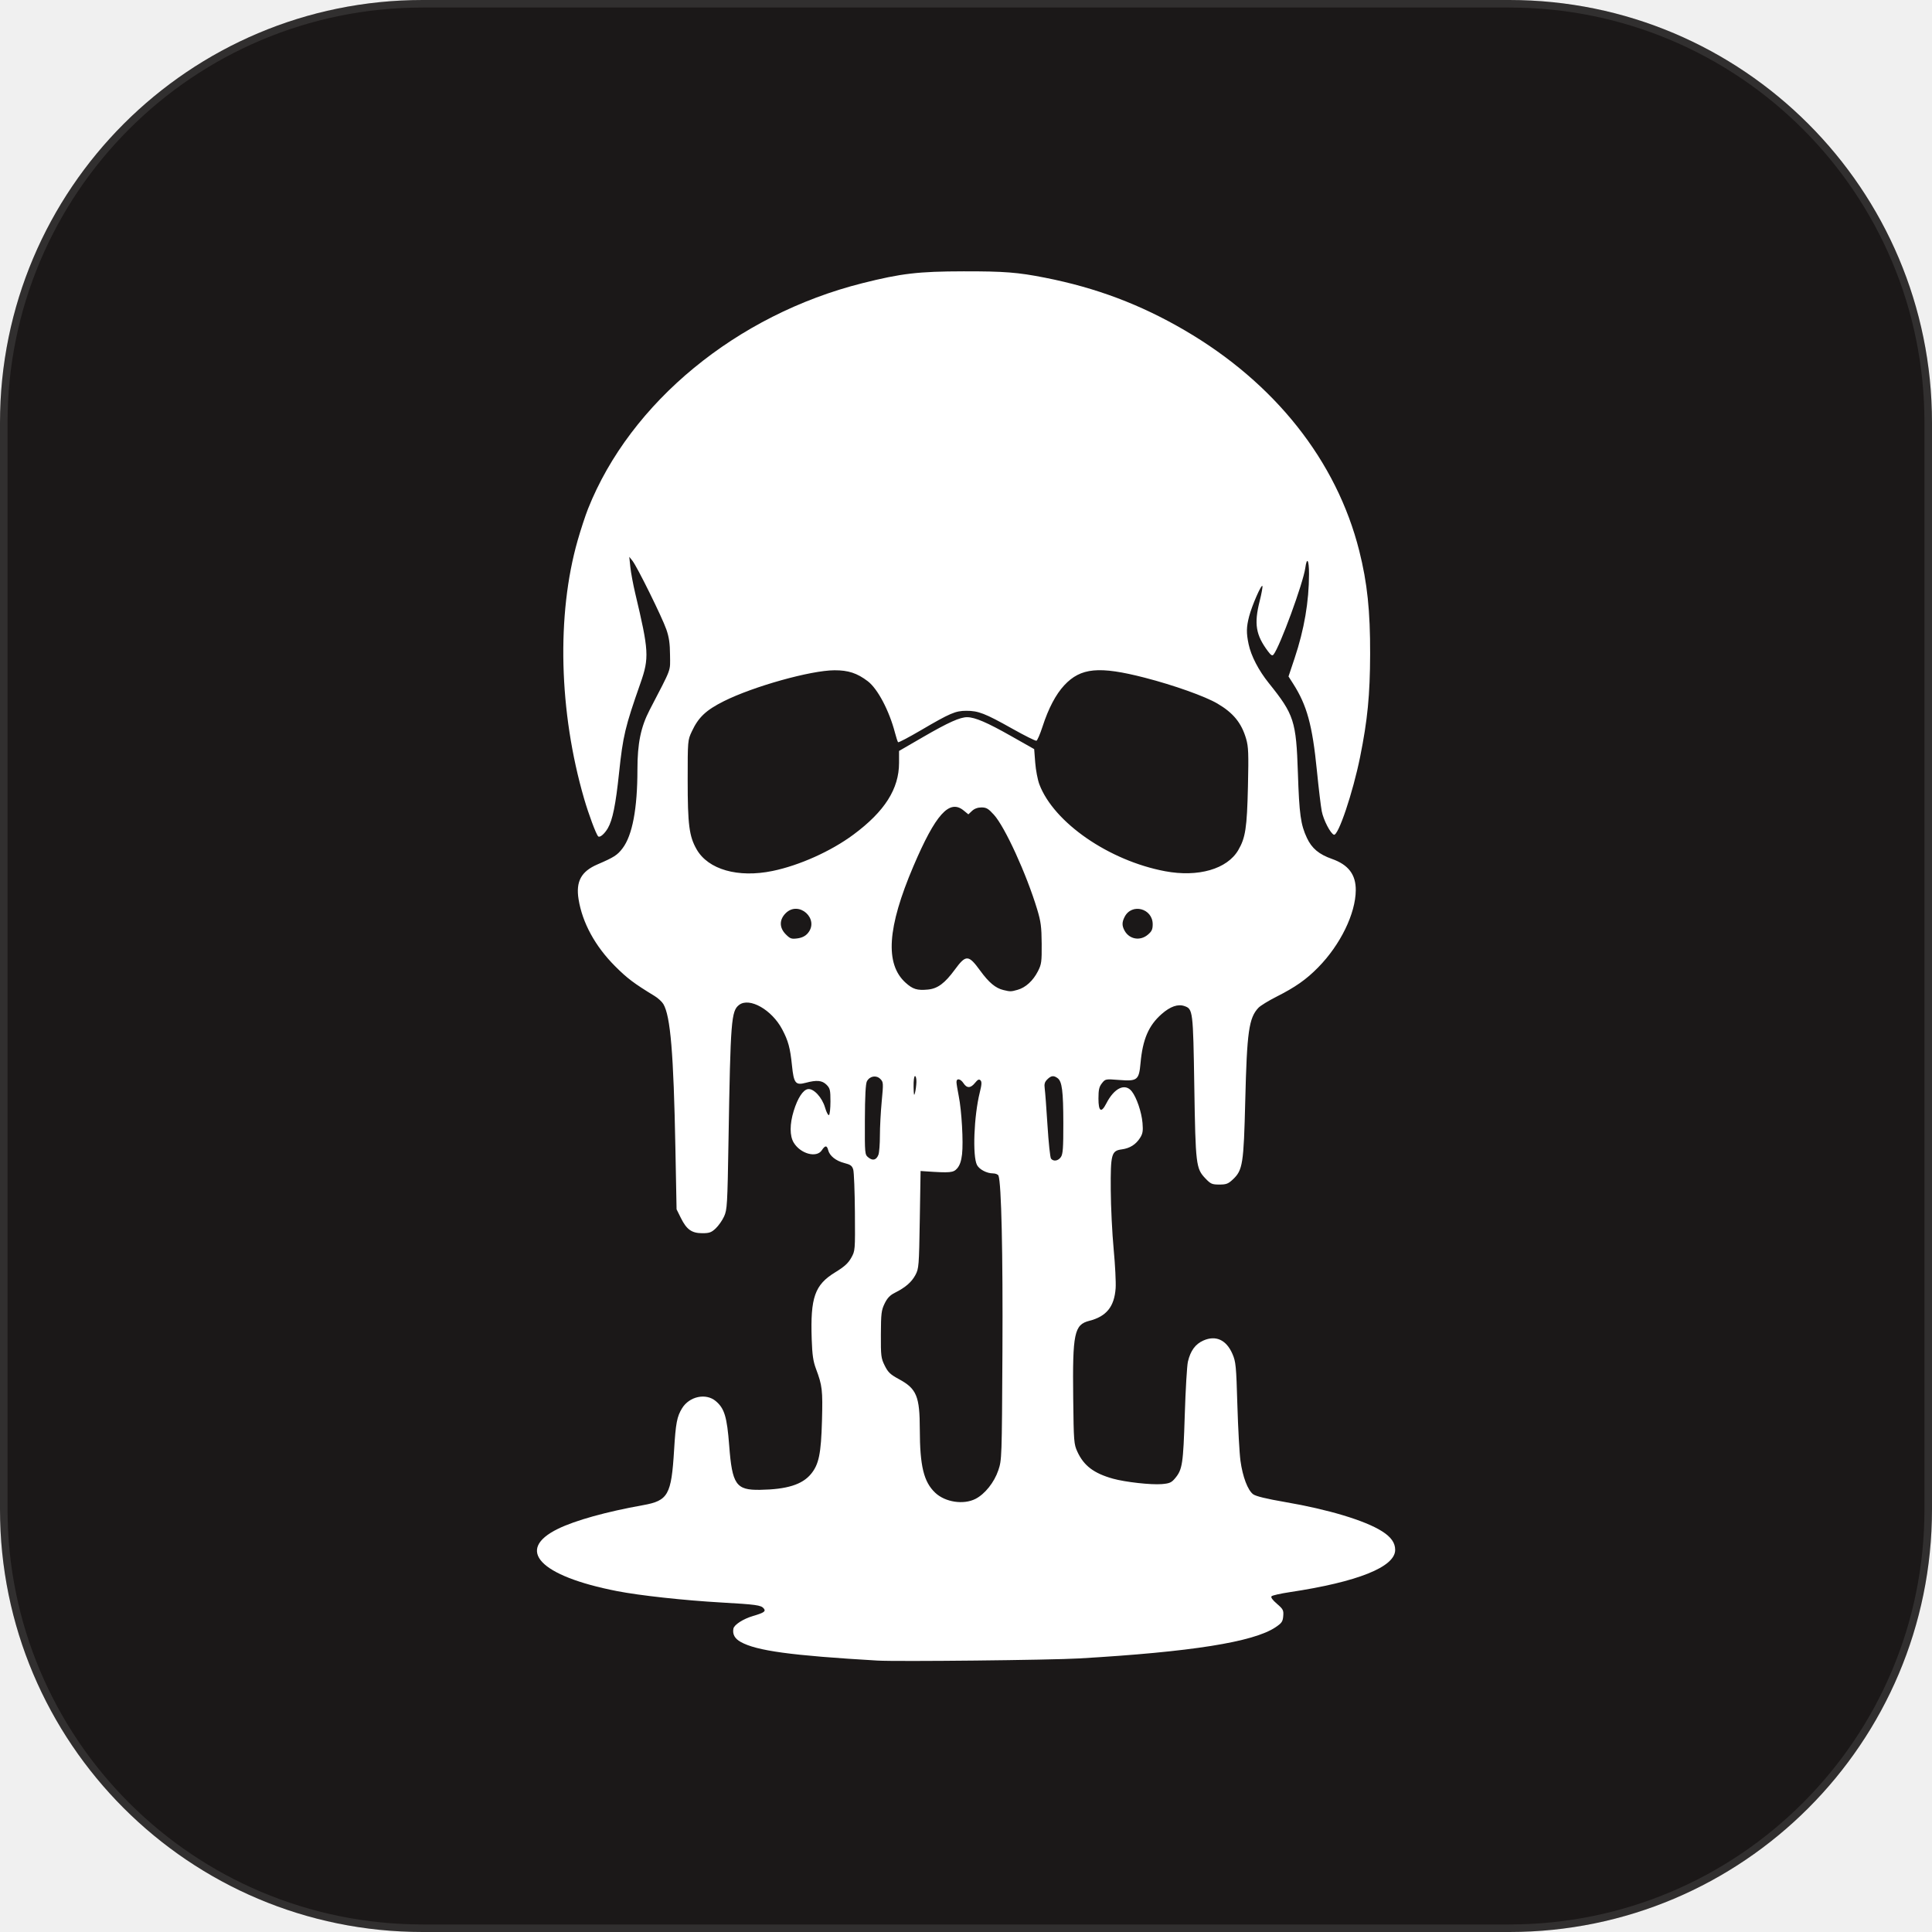
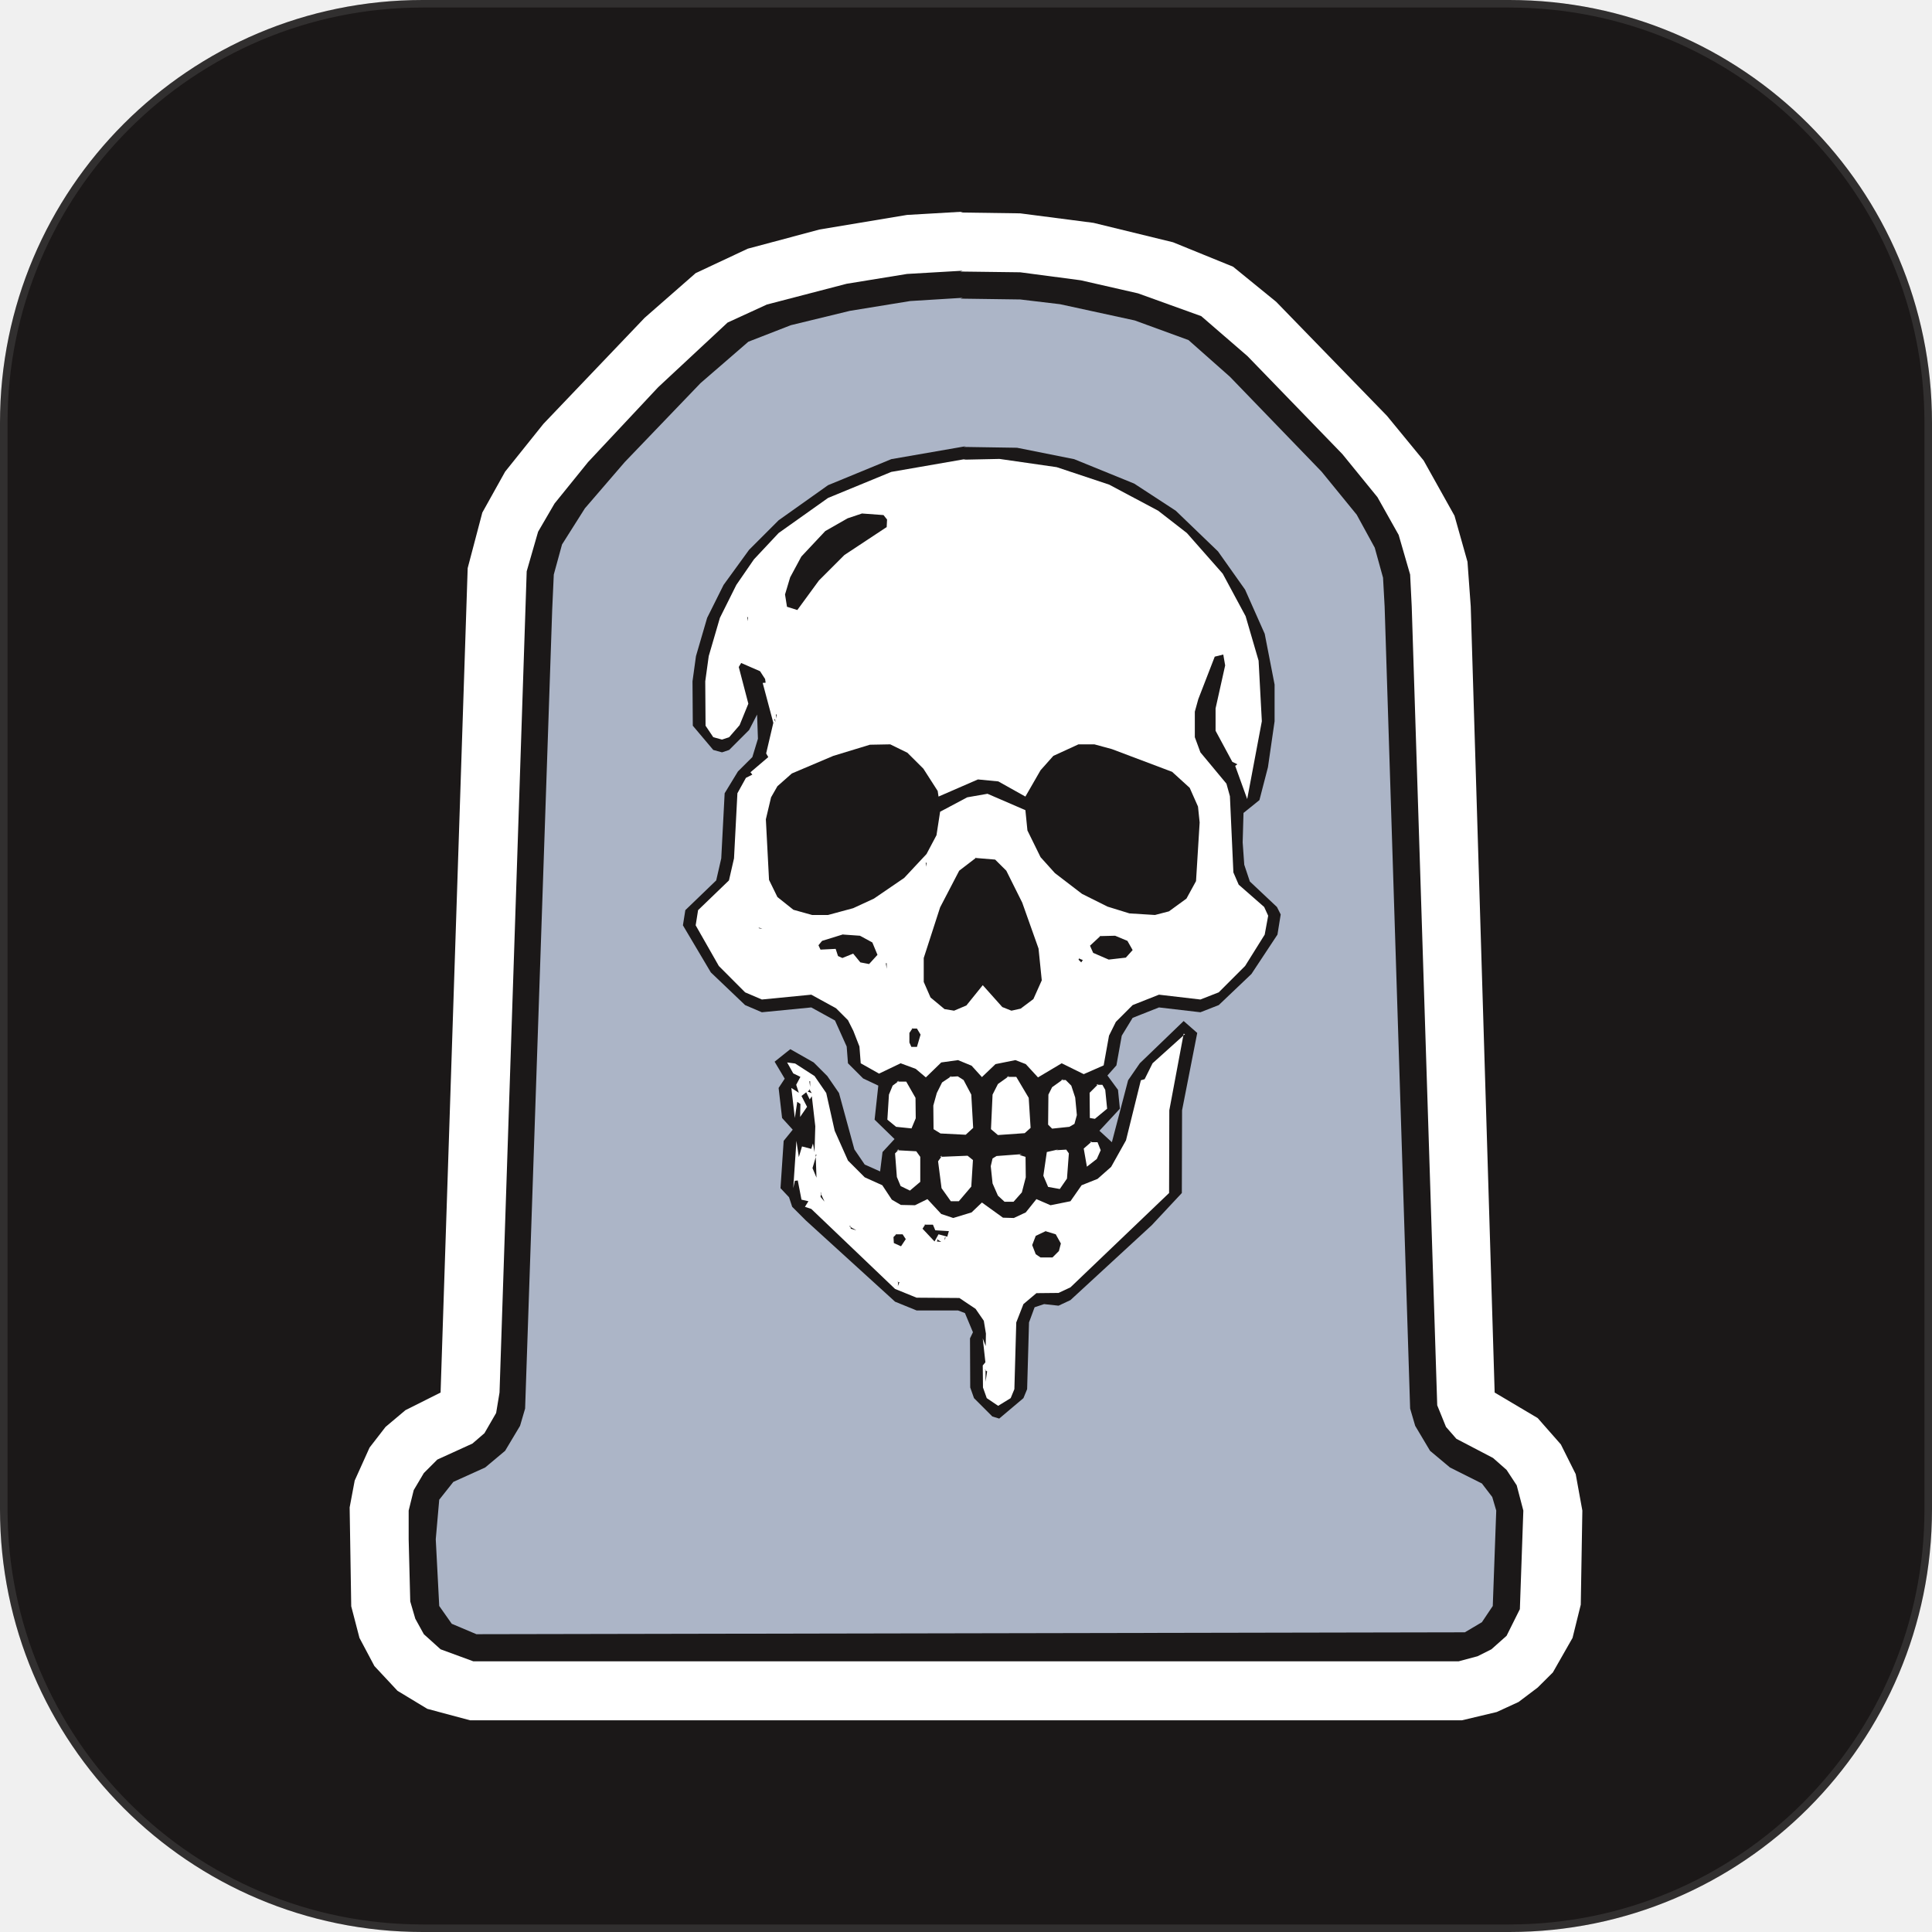
<svg xmlns="http://www.w3.org/2000/svg" viewBox="0 0 256 256" role="img" aria-label="hyprdie">
  <rect x="0" y="0" width="256" height="256" rx="56" fill="#1b1818" />
  <rect x="0.5" y="0.5" width="255" height="255" rx="55.5" fill="none" stroke="#ffffff" stroke-opacity="0.10" stroke-width="1" />
-   <g transform="translate(19.78,16.18) scale(0.21138)">
-     <path d="M 456.50 964.40 C 402.38 961.24 380.65 958.27 370.72 952.71 C 366.99 950.63 365.49 947.88 366.17 944.36 C 366.64 941.92 372.32 938.26 378.44 936.46 C 385.47 934.39 386.68 933.53 385.15 931.68 C 383.47 929.66 380.38 929.23 358.50 927.99 C 335.13 926.65 307.43 923.63 293.20 920.85 C 244.73 911.40 229.19 894.99 256.22 881.80 C 267.08 876.50 286.51 871.10 309.50 866.98 C 325.25 864.17 327.27 860.58 328.98 832.50 C 330.01 815.51 330.79 811.45 333.98 806.24 C 338.56 798.77 348.93 796.55 355.08 801.72 C 360.56 806.33 362.14 811.56 363.53 829.64 C 365.39 854.10 367.83 857.60 382.83 857.37 C 399.64 857.11 409.29 854.11 414.79 847.44 C 419.75 841.43 421.12 834.74 421.69 814.00 C 422.21 794.83 421.88 792.04 417.93 781.50 C 416.17 776.81 415.58 772.78 415.25 763.00 C 414.36 736.73 417.13 728.86 430.03 720.98 C 435.67 717.54 438.11 715.33 440.00 711.96 C 442.49 707.52 442.50 707.39 442.33 683.50 C 442.23 670.30 441.76 658.19 441.28 656.60 C 440.56 654.21 439.57 653.49 435.68 652.50 C 430.39 651.15 426.47 648.02 425.57 644.41 C 424.79 641.33 423.65 641.36 421.59 644.50 C 418.33 649.48 408.27 646.77 403.99 639.76 C 401.40 635.51 401.40 628.15 403.99 619.77 C 406.46 611.76 409.84 606.60 412.90 606.17 C 416.46 605.65 421.77 611.38 423.62 617.75 C 424.46 620.65 425.57 622.77 426.07 622.45 C 426.58 622.14 427.00 618.29 427.00 613.90 C 427.00 606.75 426.74 605.65 424.55 603.45 C 421.77 600.68 418.41 600.36 411.51 602.21 C 405.13 603.92 404.01 602.52 402.89 591.45 C 401.76 580.33 400.56 575.91 396.73 568.68 C 390.22 556.40 376.24 548.47 369.76 553.38 C 364.81 557.15 364.35 562.97 363.10 638.00 C 362.42 678.93 362.25 681.77 360.32 686.00 C 359.19 688.48 356.82 691.85 355.06 693.50 C 352.36 696.04 351.07 696.50 346.68 696.50 C 340.06 696.50 336.88 694.25 333.27 687.02 L 330.54 681.53 L 329.80 643.02 C 328.66 583.59 326.72 560.42 322.25 552.85 C 321.39 551.40 318.95 549.15 316.83 547.85 C 303.72 539.85 299.62 536.76 291.94 529.07 C 279.49 516.59 271.48 501.90 269.11 487.18 C 267.31 476.05 270.73 469.72 280.91 465.33 C 291.34 460.84 293.42 459.51 296.68 455.21 C 302.83 447.12 306.00 430.35 306.00 405.88 C 306.00 389.50 308.11 379.18 313.65 368.50 C 327.80 341.24 326.51 344.72 326.44 334.08 C 326.39 326.84 325.83 322.91 324.12 318.00 C 321.48 310.39 305.80 278.64 302.89 275.00 L 300.89 272.50 L 301.56 278.93 C 301.93 282.46 303.32 289.89 304.63 295.43 C 313.20 331.44 313.46 335.84 307.91 351.67 C 298.25 379.20 296.94 384.72 294.48 408.00 C 292.38 427.93 290.44 437.48 287.45 442.63 C 285.36 446.23 282.39 448.73 281.39 447.72 C 280.08 446.42 275.45 434.01 272.58 424.14 C 256.75 369.65 255.23 308.80 268.53 262.23 C 270.46 255.47 273.38 246.58 275.01 242.47 C 301.55 175.66 368.27 120.78 447.03 100.97 C 471.38 94.84 482.08 93.59 510.50 93.54 C 535.96 93.50 544.44 94.16 561.53 97.54 C 593.56 103.86 621.24 114.28 649.00 130.48 C 705.56 163.48 744.27 212.34 758.46 268.66 C 763.52 288.75 765.38 306.41 765.30 333.50 C 765.22 359.09 763.68 374.87 759.01 398.00 C 754.49 420.35 745.31 447.60 742.60 446.70 C 740.46 446.00 736.02 437.43 734.98 432.00 C 734.39 428.98 733.02 417.50 731.93 406.50 C 729.09 377.98 725.71 365.61 717.03 352.03 L 714.14 347.50 L 717.98 336.00 C 723.99 318.03 726.97 300.58 726.99 283.25 C 727.00 274.37 725.66 272.19 724.66 279.47 C 723.36 288.92 708.73 328.84 704.75 333.76 C 703.97 334.73 703.16 334.26 701.29 331.76 C 693.60 321.50 692.45 314.53 696.08 300.17 C 697.22 295.65 697.98 291.45 697.78 290.83 C 697.25 289.26 691.24 302.98 689.46 309.80 C 687.71 316.54 687.64 320.17 689.11 327.20 C 690.67 334.61 695.36 343.67 701.80 351.68 C 717.63 371.38 718.94 375.42 720.02 408.00 C 720.88 434.02 721.77 440.38 725.68 448.73 C 728.73 455.25 733.20 458.99 741.37 461.88 C 751.70 465.52 756.39 471.70 756.30 481.56 C 756.18 496.17 746.67 515.68 732.74 529.86 C 725.27 537.47 718.44 542.27 706.43 548.33 C 701.51 550.82 696.50 553.91 695.29 555.19 C 689.29 561.57 688.08 570.12 687.02 613.50 C 686.05 653.02 685.43 656.97 679.32 662.73 C 676.35 665.54 675.14 666.00 670.77 666.00 C 666.17 666.00 665.34 665.63 661.99 662.11 C 656.14 655.96 655.86 653.60 655.08 604.50 C 654.33 556.93 654.21 555.97 648.91 554.12 C 644.80 552.69 640.01 554.36 634.61 559.11 C 626.44 566.30 622.73 574.92 621.37 589.90 C 620.41 600.51 619.36 601.33 608.09 600.45 C 599.37 599.77 599.32 599.78 597.16 602.52 C 595.42 604.73 595.00 606.61 595.00 612.13 C 595.00 620.24 596.77 621.34 599.91 615.19 C 604.87 605.46 611.67 602.22 615.89 607.58 C 618.94 611.47 622.05 620.62 622.62 627.43 C 623.04 632.38 622.76 634.09 621.11 636.70 C 618.47 640.89 614.69 643.27 609.63 643.95 C 603.12 644.82 602.56 646.88 602.71 669.50 C 602.78 679.95 603.60 696.60 604.53 706.50 C 605.47 716.40 606.02 727.42 605.77 731.00 C 604.94 742.57 600.00 748.68 589.26 751.42 C 579.83 753.82 578.70 759.21 579.17 799.76 C 579.49 827.28 579.60 828.71 581.80 833.50 C 585.84 842.26 592.08 847.00 604.04 850.36 C 611.75 852.52 627.97 854.33 634.69 853.78 C 639.57 853.37 640.76 852.85 643.03 850.13 C 647.62 844.64 648.14 841.20 649.10 810.50 C 649.60 794.55 650.49 779.48 651.08 777.00 C 652.71 770.13 655.74 766.00 660.78 763.77 C 668.60 760.31 675.18 763.36 679.01 772.22 C 681.11 777.09 681.36 779.59 682.08 804.14 C 682.52 818.80 683.39 834.55 684.02 839.14 C 685.39 849.20 688.60 857.65 692.00 860.16 C 693.66 861.39 700.36 863.02 712.00 865.02 C 739.15 869.68 762.02 876.57 772.67 883.29 C 778.42 886.92 781.00 890.55 781.00 895.02 C 781.00 905.72 757.51 915.11 714.72 921.54 C 709.12 922.38 704.08 923.52 703.54 924.06 C 702.88 924.72 704.01 926.32 706.85 928.78 C 710.78 932.17 711.13 932.86 710.83 936.50 C 710.54 939.99 709.91 940.89 705.94 943.55 C 692.12 952.78 653.19 958.96 583.00 963.05 C 565.17 964.10 468.78 965.12 456.50 964.40 Z M 517.92 863.04 C 523.82 860.03 529.68 852.68 532.23 845.10 C 534.42 838.58 534.46 837.63 534.81 770.50 C 535.13 708.80 534.15 665.16 532.33 660.42 C 532.03 659.64 530.46 659.00 528.84 659.00 C 525.03 659.00 520.37 656.56 518.89 653.80 C 515.96 648.32 516.92 623.07 520.63 608.16 C 521.85 603.28 521.94 601.55 521.03 600.66 C 520.13 599.78 519.32 600.16 517.64 602.25 C 514.89 605.67 512.54 605.75 510.41 602.50 C 508.52 599.62 506.00 599.19 506.00 601.75 C 506.00 602.71 506.64 606.65 507.41 610.50 C 509.26 619.67 510.38 639.40 509.49 647.06 C 509.01 651.23 508.06 653.98 506.48 655.82 C 504.08 658.60 502.19 658.78 486.50 657.71 L 483.50 657.50 L 483.00 688.00 C 482.52 717.18 482.40 718.68 480.26 722.69 C 477.86 727.18 474.01 730.51 467.36 733.85 C 464.31 735.38 462.61 737.17 460.94 740.62 C 458.92 744.80 458.67 746.85 458.61 759.90 C 458.55 773.50 458.71 774.84 461.02 779.50 C 463.11 783.71 464.52 785.06 469.96 788.00 C 481.01 793.98 482.98 798.73 483.01 819.50 C 483.06 842.43 485.47 852.39 492.66 859.19 C 498.91 865.12 510.41 866.87 517.92 863.04 Z M 457.08 647.30 C 457.58 645.96 458.00 640.58 458.00 635.34 C 458.00 630.10 458.51 620.42 459.14 613.82 C 460.23 602.28 460.20 601.76 458.23 599.78 C 455.70 597.26 451.62 597.98 449.86 601.26 C 449.05 602.78 448.64 610.44 448.58 625.33 C 448.50 646.96 448.52 647.19 450.80 649.04 C 453.54 651.26 455.81 650.63 457.08 647.30 Z M 571.44 648.78 C 572.72 646.95 573.00 643.16 572.98 627.53 C 572.95 607.34 572.18 601.34 569.36 599.28 C 566.91 597.48 565.32 597.68 562.90 600.10 C 561.28 601.72 560.92 603.02 561.32 605.85 C 561.60 607.86 562.39 618.27 563.06 629.00 C 563.73 639.73 564.72 649.06 565.26 649.75 C 566.79 651.69 569.73 651.23 571.44 648.78 Z M 480.88 601.75 C 480.95 599.69 480.55 598.00 480.00 598.00 C 479.42 598.00 479.05 600.84 479.12 604.75 C 479.21 609.97 479.41 610.82 480.00 608.50 C 480.42 606.85 480.82 603.81 480.88 601.75 Z M 544.28 543.94 C 549.30 542.55 554.00 538.27 557.03 532.34 C 559.29 527.92 559.49 526.43 559.41 515.00 C 559.33 504.43 558.89 501.11 556.59 493.50 C 549.87 471.30 536.40 441.84 529.47 434.19 C 525.99 430.34 524.73 429.60 521.68 429.60 C 519.34 429.60 517.24 430.37 515.75 431.77 L 513.45 433.93 L 510.47 431.50 C 501.57 424.23 492.88 433.89 478.98 466.50 C 462.61 504.91 461.09 527.71 474.09 539.47 C 478.64 543.58 481.36 544.41 488.09 543.77 C 494.20 543.18 498.63 539.89 505.00 531.23 C 511.94 521.78 513.55 521.85 520.88 531.93 C 526.28 539.36 530.50 542.89 535.36 544.05 C 539.81 545.11 540.08 545.11 544.28 543.94 Z M 412.75 508.51 C 420.38 499.63 407.21 487.64 398.92 495.92 C 394.84 500.01 394.88 505.04 399.05 509.20 C 401.75 511.90 402.57 512.19 406.30 511.69 C 409.12 511.31 411.23 510.27 412.75 508.51 Z M 625.92 509.41 C 628.41 507.32 629.00 506.06 629.00 502.83 C 629.00 492.89 615.94 489.41 611.43 498.15 C 609.68 501.53 609.67 503.78 611.40 506.89 C 614.38 512.28 621.12 513.45 625.92 509.41 Z M 390.69 469.43 C 407.59 465.94 427.35 457.06 441.39 446.65 C 461.01 432.11 470.00 417.95 470.00 401.62 L 470.00 394.19 L 485.02 385.49 C 500.90 376.29 508.28 372.98 512.76 373.03 C 517.62 373.09 525.24 376.36 540.13 384.79 L 554.71 393.04 L 555.36 401.53 C 555.72 406.19 556.89 412.33 557.97 415.17 C 567.08 439.13 601.63 462.99 636.79 469.59 C 657.53 473.48 675.67 468.25 682.63 456.37 C 687.17 448.62 688.11 442.45 688.71 416.45 C 689.18 395.71 689.02 391.59 687.57 386.58 C 684.67 376.63 679.53 370.33 669.54 364.47 C 661.78 359.92 642.26 352.98 624.00 348.27 C 595.44 340.91 583.90 341.99 573.61 352.98 C 568.28 358.69 563.65 367.47 559.93 378.97 C 558.42 383.63 556.70 387.60 556.12 387.79 C 555.53 387.99 548.62 384.53 540.76 380.11 C 523.91 370.64 519.66 368.99 512.12 369.02 C 505.34 369.05 502.05 370.46 483.72 381.20 C 476.14 385.64 469.70 389.03 469.40 388.73 C 469.10 388.44 468.21 385.71 467.42 382.67 C 463.82 368.90 456.59 355.21 450.43 350.51 C 443.75 345.42 438.17 343.58 429.50 343.62 C 414.59 343.69 378.72 353.73 360.16 363.01 C 349.00 368.61 344.27 373.05 340.14 381.88 C 337.51 387.48 337.50 387.58 337.50 412.50 C 337.50 440.47 338.43 447.68 343.11 455.87 C 350.35 468.55 369.09 473.89 390.69 469.43 Z" fill="#ffffff" fill-rule="evenodd" />
-   </g>
+   <path d="M 127.26 28.16 L 135.18 28.27 L 144.90 29.53 L 155.43 32.10 L 163.39 35.34 L 169.10 39.99 L 183.78 55.10 L 188.64 61.02 L 192.73 68.34 L 194.45 74.44 L 194.88 80.35 L 198.05 184.52 L 203.75 187.90 L 206.82 191.39 L 208.79 195.33 L 209.67 200.16 L 209.46 212.63 L 208.37 217.03 L 205.76 221.61 L 203.75 223.61 L 201.22 225.52 L 198.33 226.85 L 193.71 227.95 L 62.29 227.95 L 56.62 226.43 L 52.67 224.04 L 49.61 220.76 L 47.63 217.03 L 46.54 212.84 L 46.33 199.74 L 47.00 196.18 L 48.97 191.81 L 51.09 189.07 L 53.73 186.85 L 58.38 184.52 L 61.97 75.28 L 63.91 67.92 L 66.93 62.50 L 72.01 56.16 L 85.42 42.11 L 92.18 36.19 L 99.09 32.95 L 108.60 30.41 L 120.18 28.48 L 127.58 28.05 Z" fill="#ffffff" />
+   <path d="M 127.26 35.98 L 135.18 36.08 L 143.21 37.14 L 150.79 38.87 L 159.17 41.89 L 165.29 47.18 L 177.87 60.17 L 182.52 65.88 L 185.33 70.88 L 186.85 76.13 L 187.06 80.35 L 190.44 186.21 L 191.60 189.07 L 192.98 190.65 L 197.84 193.19 L 199.63 194.77 L 200.97 196.81 L 201.85 200.16 L 201.39 213.22 L 199.63 216.75 L 197.62 218.54 L 195.79 219.46 L 193.29 220.13 L 62.71 220.13 L 58.38 218.54 L 56.16 216.54 L 55.03 214.49 L 54.36 212.20 L 54.15 203.96 L 54.15 200.16 L 54.82 197.45 L 56.16 195.19 L 57.95 193.40 L 62.60 191.28 L 64.19 189.91 L 65.74 187.23 L 66.19 184.52 L 69.79 75.70 L 71.30 70.46 L 73.48 66.72 L 77.92 61.23 L 87.22 51.30 L 96.41 42.74 L 101.62 40.35 L 112.19 37.60 L 120.18 36.30 L 127.58 35.87 Z" fill="#1b1818" />
+   <path d="M 127.26 39.57 L 135.18 39.68 L 140.47 40.31 L 150.36 42.46 L 157.48 45.06 L 162.97 49.92 L 175.12 62.50 L 179.77 68.20 L 182.16 72.57 L 183.26 76.55 L 183.47 80.35 L 186.85 186.64 L 187.52 188.93 L 189.49 192.24 L 192.13 194.45 L 196.36 196.57 L 197.73 198.36 L 198.26 200.16 L 197.80 212.80 L 196.36 214.95 L 194.10 216.29 L 63.13 216.54 L 59.86 215.16 L 58.20 212.80 L 57.74 203.96 L 58.20 198.72 L 60.07 196.36 L 64.29 194.45 L 66.93 192.24 L 68.91 188.93 L 69.58 186.64 L 73.17 80.77 L 73.38 76.13 L 74.47 72.15 L 77.50 67.36 L 82.78 61.23 L 92.82 50.77 L 99.16 45.28 L 104.79 43.09 L 112.61 41.19 L 120.60 39.89 L 127.58 39.46 Z" fill="#acb5c7" />
+   <path d="M 127.68 59.22 L 134.76 59.33 L 142.33 60.84 L 150.29 64.08 L 155.79 67.67 L 161.39 73.06 L 164.98 78.13 L 167.58 83.98 L 168.89 90.71 L 168.89 95.57 L 168.01 101.66 L 166.88 106.02 L 164.77 107.72 L 164.66 111.62 L 164.87 114.58 L 165.61 116.80 L 169.20 120.18 L 169.70 121.17 L 169.27 123.84 L 165.82 129.06 L 161.49 133.18 L 159.06 134.13 L 153.57 133.49 L 150.08 134.87 L 148.64 137.23 L 147.93 141.17 L 146.74 142.51 L 148.14 144.41 L 148.39 146.91 L 145.68 149.83 L 147.33 151.35 L 149.48 143.14 L 151.03 140.89 L 156.84 135.29 L 158.64 136.87 L 156.63 147.12 L 156.60 158.08 L 152.62 162.34 L 141.84 172.27 L 140.26 173.01 L 138.35 172.80 L 137.09 173.22 L 136.35 175.23 L 136.10 184.07 L 135.61 185.26 L 132.40 187.97 L 131.49 187.69 L 129.06 185.26 L 128.56 183.85 L 128.53 177.34 L 128.92 176.53 L 127.86 173.99 L 126.94 173.64 L 121.45 173.64 L 118.60 172.48 L 106.76 161.70 L 104.97 159.91 L 104.55 158.64 L 103.42 157.44 L 103.84 151.17 L 105.04 149.69 L 103.63 148.14 L 103.17 144.16 L 103.98 142.93 L 102.64 140.68 L 104.72 139.02 L 107.82 140.78 L 109.62 142.58 L 111.17 144.83 L 113.21 152.30 L 114.58 154.31 L 116.62 155.22 L 116.94 152.65 L 118.53 150.93 L 115.89 148.36 L 116.38 143.85 L 114.37 142.90 L 112.36 140.89 L 112.19 138.67 L 110.64 135.22 L 107.50 133.49 L 100.95 134.13 L 98.73 133.18 L 94.19 128.85 L 90.49 122.61 L 90.81 120.60 L 94.90 116.66 L 95.57 113.74 L 96.02 105.11 L 97.78 102.22 L 99.69 100.32 L 100.43 97.89 L 100.32 94.68 L 99.26 96.73 L 96.62 99.37 L 95.67 99.69 L 94.51 99.37 L 91.80 96.16 L 91.76 90.28 L 92.22 86.94 L 93.70 81.87 L 95.88 77.50 L 99.26 72.85 L 103.17 68.94 L 109.72 64.29 L 118.10 60.84 L 128.00 59.12 Z" fill="#1b1818" />
+   <path d="M 127.68 60.91 L 132.44 60.81 L 140.01 61.90 L 146.98 64.22 L 153.46 67.67 L 157.27 70.63 L 162.02 76.02 L 165.05 81.65 L 166.77 87.54 L 167.20 95.57 L 165.26 105.88 L 163.67 101.48 L 163.96 101.27 L 163.29 100.95 L 161.07 96.83 L 161.07 93.87 L 162.34 88.17 L 162.09 86.73 L 160.96 87.01 L 158.78 92.64 L 158.32 94.30 L 158.32 97.68 L 159.06 99.69 L 162.51 103.84 L 162.97 105.50 L 163.43 115.60 L 164.13 117.22 L 167.51 120.18 L 168.04 121.34 L 167.58 123.84 L 164.98 128.00 L 161.49 131.49 L 159.06 132.44 L 153.57 131.80 L 150.08 133.18 L 147.86 135.40 L 146.95 137.23 L 146.24 141.17 L 143.60 142.33 L 140.68 140.89 L 137.54 142.76 L 135.92 141.00 L 134.55 140.47 L 131.91 141.00 L 130.11 142.72 L 128.74 141.21 L 126.94 140.47 L 124.72 140.78 L 122.68 142.76 L 121.34 141.63 L 119.34 140.89 L 116.48 142.26 L 114.05 140.89 L 113.88 138.67 L 113.07 136.59 L 112.36 135.18 L 110.78 133.60 L 107.50 131.80 L 100.95 132.44 L 98.73 131.49 L 95.25 128.00 L 92.18 122.61 L 92.50 120.60 L 96.59 116.66 L 97.26 113.74 L 97.71 105.11 L 98.84 103.07 L 99.69 102.64 L 99.44 102.33 L 101.80 100.32 L 101.52 99.83 L 102.47 95.78 L 101.06 90.49 L 101.45 90.46 L 101.38 89.97 L 100.71 88.94 L 98.21 87.85 L 97.89 88.38 L 99.16 93.24 L 98.00 96.09 L 96.62 97.68 L 95.67 98.00 L 94.51 97.68 L 93.49 96.16 L 93.45 90.28 L 93.91 86.94 L 95.39 81.87 L 97.57 77.50 L 99.90 74.12 L 103.17 70.63 L 109.72 65.98 L 118.10 62.53 L 128.00 60.81 Z M 156.84 136.98 L 154.94 147.12 L 154.91 158.08 L 141.84 170.58 L 140.26 171.32 L 137.33 171.35 L 135.61 172.80 L 134.66 175.23 L 134.41 184.07 L 133.92 185.26 L 132.26 186.28 L 130.75 185.26 L 130.25 183.85 L 130.22 180.93 L 130.57 180.51 L 130.22 177.34 L 130.61 178.36 L 130.64 176.71 L 130.36 175.01 L 129.27 173.43 L 127.12 171.99 L 121.45 171.95 L 118.60 170.79 L 107.50 160.19 L 106.66 159.91 L 107.12 159.17 L 106.20 158.96 L 105.71 156.42 L 105.32 156.46 L 105.11 157.44 L 105.53 151.17 L 105.85 153.32 L 106.27 151.91 L 107.50 152.23 L 107.72 151.52 L 107.93 152.65 L 108.03 149.24 L 107.57 145.26 L 107.29 145.68 L 106.83 144.73 L 106.20 145.22 L 106.94 146.66 L 106.02 148.00 L 106.06 146.28 L 105.64 146.00 L 105.32 148.14 L 104.86 144.16 L 105.85 144.80 L 105.50 143.74 L 106.06 142.69 L 105.11 142.23 L 104.30 140.78 L 105.36 140.92 L 107.93 142.58 L 109.48 144.83 L 110.60 149.83 L 112.36 153.78 L 114.58 156.00 L 116.91 157.05 L 118.17 158.96 L 119.37 159.66 L 121.24 159.70 L 122.89 158.89 L 124.72 160.86 L 126.31 161.39 L 128.74 160.65 L 130.11 159.34 L 132.90 161.35 L 134.34 161.39 L 135.92 160.65 L 137.33 158.89 L 139.20 159.70 L 141.84 159.17 L 143.32 157.05 L 145.43 156.21 L 147.23 154.62 L 149.20 151.10 L 151.17 143.14 L 151.67 143.00 L 152.72 140.89 L 157.02 137.02 Z M 125.78 142.69 L 126.91 142.62 L 127.68 143.11 L 128.70 145.04 L 128.95 149.45 L 127.96 150.36 L 124.62 150.19 L 123.70 149.62 L 123.67 146.49 L 124.13 144.83 L 124.83 143.43 L 126.10 142.58 Z M 133.39 142.69 L 134.66 142.69 L 136.31 145.47 L 136.56 149.45 L 135.78 150.15 L 132.23 150.40 L 131.31 149.62 L 131.52 145.04 L 132.23 143.64 L 133.71 142.58 Z M 140.57 143.11 L 141.21 143.11 L 141.95 143.85 L 142.47 145.43 L 142.69 147.76 L 142.37 148.92 L 141.70 149.31 L 139.41 149.55 L 138.88 149.02 L 138.92 145.04 L 139.41 144.06 L 140.89 143.00 Z M 118.81 143.32 L 120.08 143.32 L 121.31 145.47 L 121.34 148.18 L 120.78 149.52 L 118.74 149.31 L 117.58 148.36 L 117.79 145.04 L 118.28 143.85 L 119.13 143.21 Z M 145.22 143.74 L 146.07 143.74 L 146.45 144.41 L 146.70 146.91 L 145.08 148.25 L 144.41 148.14 L 144.38 144.80 L 145.54 143.64 Z M 144.38 151.35 L 145.43 151.35 L 145.85 152.41 L 145.33 153.57 L 144.02 154.59 L 143.60 152.19 L 144.69 151.24 Z M 118.81 152.41 L 121.41 152.55 L 121.94 153.29 L 121.94 156.60 L 120.57 157.76 L 119.34 157.16 L 118.84 155.96 L 118.60 152.83 L 119.13 152.30 Z M 139.94 152.41 L 141.28 152.33 L 141.63 152.83 L 141.38 156.17 L 140.43 157.55 L 138.88 157.27 L 138.25 155.79 L 138.71 152.65 L 140.26 152.30 Z M 135.08 153.04 L 135.89 153.29 L 135.92 156.00 L 135.40 158.00 L 134.30 159.24 L 133.11 159.24 L 132.23 158.43 L 131.52 156.81 L 131.28 154.52 L 131.52 153.50 L 132.05 153.18 L 135.40 152.93 Z M 124.55 153.29 L 128.21 153.14 L 128.92 153.71 L 128.70 157.23 L 127.05 159.17 L 125.99 159.17 L 124.76 157.44 L 124.30 153.88 L 124.83 153.14 Z" fill="#ffffff" />
+   <path d="M 114.21 68.04 L 117.07 68.25 L 117.54 68.84 L 117.49 69.84 L 111.89 73.54 L 108.51 76.92 L 105.65 80.83 L 104.28 80.40 L 104.02 78.77 L 104.70 76.50 L 106.18 73.75 L 109.35 70.37 L 112.31 68.68 L 114.37 67.99 Z M 99.00 81.78 L 99.10 82.31 L 99.10 81.78 Z M 102.80 94.67 L 102.91 95.20 L 102.91 94.67 Z M 102.59 95.30 L 102.75 95.67 L 102.70 95.30 Z M 115.27 98.68 L 117.96 98.63 L 120.23 99.74 L 122.35 101.85 L 124.25 104.81 L 124.36 105.55 L 129.58 103.28 L 132.28 103.54 L 135.87 105.55 L 137.88 102.06 L 139.57 100.16 L 142.90 98.63 L 145.01 98.63 L 147.33 99.26 L 155.31 102.27 L 157.64 104.39 L 158.74 106.87 L 158.96 108.98 L 158.48 116.75 L 157.21 119.07 L 154.89 120.76 L 153.04 121.24 L 149.66 121.03 L 146.75 120.13 L 143.37 118.44 L 139.78 115.69 L 137.88 113.58 L 136.14 110.04 L 135.87 107.35 L 130.85 105.18 L 128.16 105.65 L 124.57 107.56 L 124.09 110.67 L 122.77 113.16 L 119.81 116.33 L 115.80 119.07 L 113.05 120.34 L 109.72 121.24 L 107.61 121.24 L 105.13 120.55 L 103.01 118.86 L 101.90 116.59 L 101.48 108.56 L 102.17 105.65 L 103.01 104.18 L 104.92 102.49 L 110.41 100.16 L 115.43 98.63 Z M 129.21 113.68 L 131.86 113.90 L 133.34 115.37 L 135.45 119.60 L 137.61 125.68 L 138.04 129.90 L 136.93 132.38 L 135.24 133.65 L 134.02 133.92 L 132.81 133.44 L 130.22 130.54 L 128.05 133.23 L 126.42 133.92 L 125.15 133.71 L 123.30 132.17 L 122.40 130.11 L 122.40 126.94 L 124.57 120.23 L 127.10 115.37 L 129.37 113.63 Z M 122.66 114.32 L 122.77 114.85 L 122.77 114.32 Z M 100.48 122.98 L 101.01 123.09 L 100.64 122.93 Z M 111.68 123.83 L 113.95 123.99 L 115.59 124.88 L 116.27 126.52 L 115.16 127.74 L 114.00 127.52 L 113.05 126.36 L 111.62 126.94 L 111.04 126.68 L 110.73 125.73 L 108.72 125.83 L 108.45 125.25 L 108.93 124.67 L 111.84 123.77 Z M 145.70 124.04 L 147.76 123.99 L 149.39 124.67 L 150.08 125.89 L 149.18 126.89 L 146.91 127.15 L 144.85 126.26 L 144.43 125.31 L 145.85 123.99 Z M 142.95 127.00 L 143.48 127.21 L 143.27 127.52 L 142.90 127.15 L 143.11 126.94 Z M 117.38 127.63 L 117.49 128.37 L 117.49 127.63 Z M 120.76 136.29 L 121.50 136.29 L 121.98 137.09 L 121.50 138.72 L 120.76 138.72 L 120.50 138.14 L 120.50 136.87 L 120.92 136.24 Z M 107.24 143.27 L 107.35 144.01 L 107.35 143.27 Z M 107.24 144.32 L 107.56 144.85 L 107.03 144.64 L 107.35 144.32 Z M 108.08 152.99 L 108.19 156.05 L 107.66 154.78 L 108.19 152.99 Z M 108.72 158.06 L 109.25 159.22 L 108.72 158.59 L 108.82 158.06 Z M 122.45 162.28 L 123.62 162.28 L 123.93 163.02 L 125.73 163.13 L 125.52 163.87 L 124.36 163.55 L 123.83 164.50 L 122.24 162.81 L 122.61 162.23 Z M 112.52 162.49 L 113.47 163.02 L 112.73 162.81 L 112.68 162.44 Z M 138.51 163.13 L 139.89 163.55 L 140.57 164.77 L 140.31 165.77 L 139.46 166.62 L 137.88 166.62 L 137.24 166.19 L 136.77 164.98 L 137.24 163.76 L 138.67 163.08 Z M 118.65 163.55 L 119.60 163.55 L 120.02 164.19 L 119.39 165.14 L 118.44 164.71 L 118.39 163.92 L 118.81 163.50 Z M 125.20 163.97 L 125.15 164.34 L 125.31 163.97 Z M 124.14 164.19 L 124.72 164.56 L 124.14 164.50 L 124.25 164.19 Z M 118.86 169.89 L 119.18 169.89 L 118.97 170.42 L 119.02 169.84 Z M 130.48 181.51 L 130.80 181.72 L 130.59 183.10 L 130.59 181.51 Z" fill="#1b1818" />
</svg>
